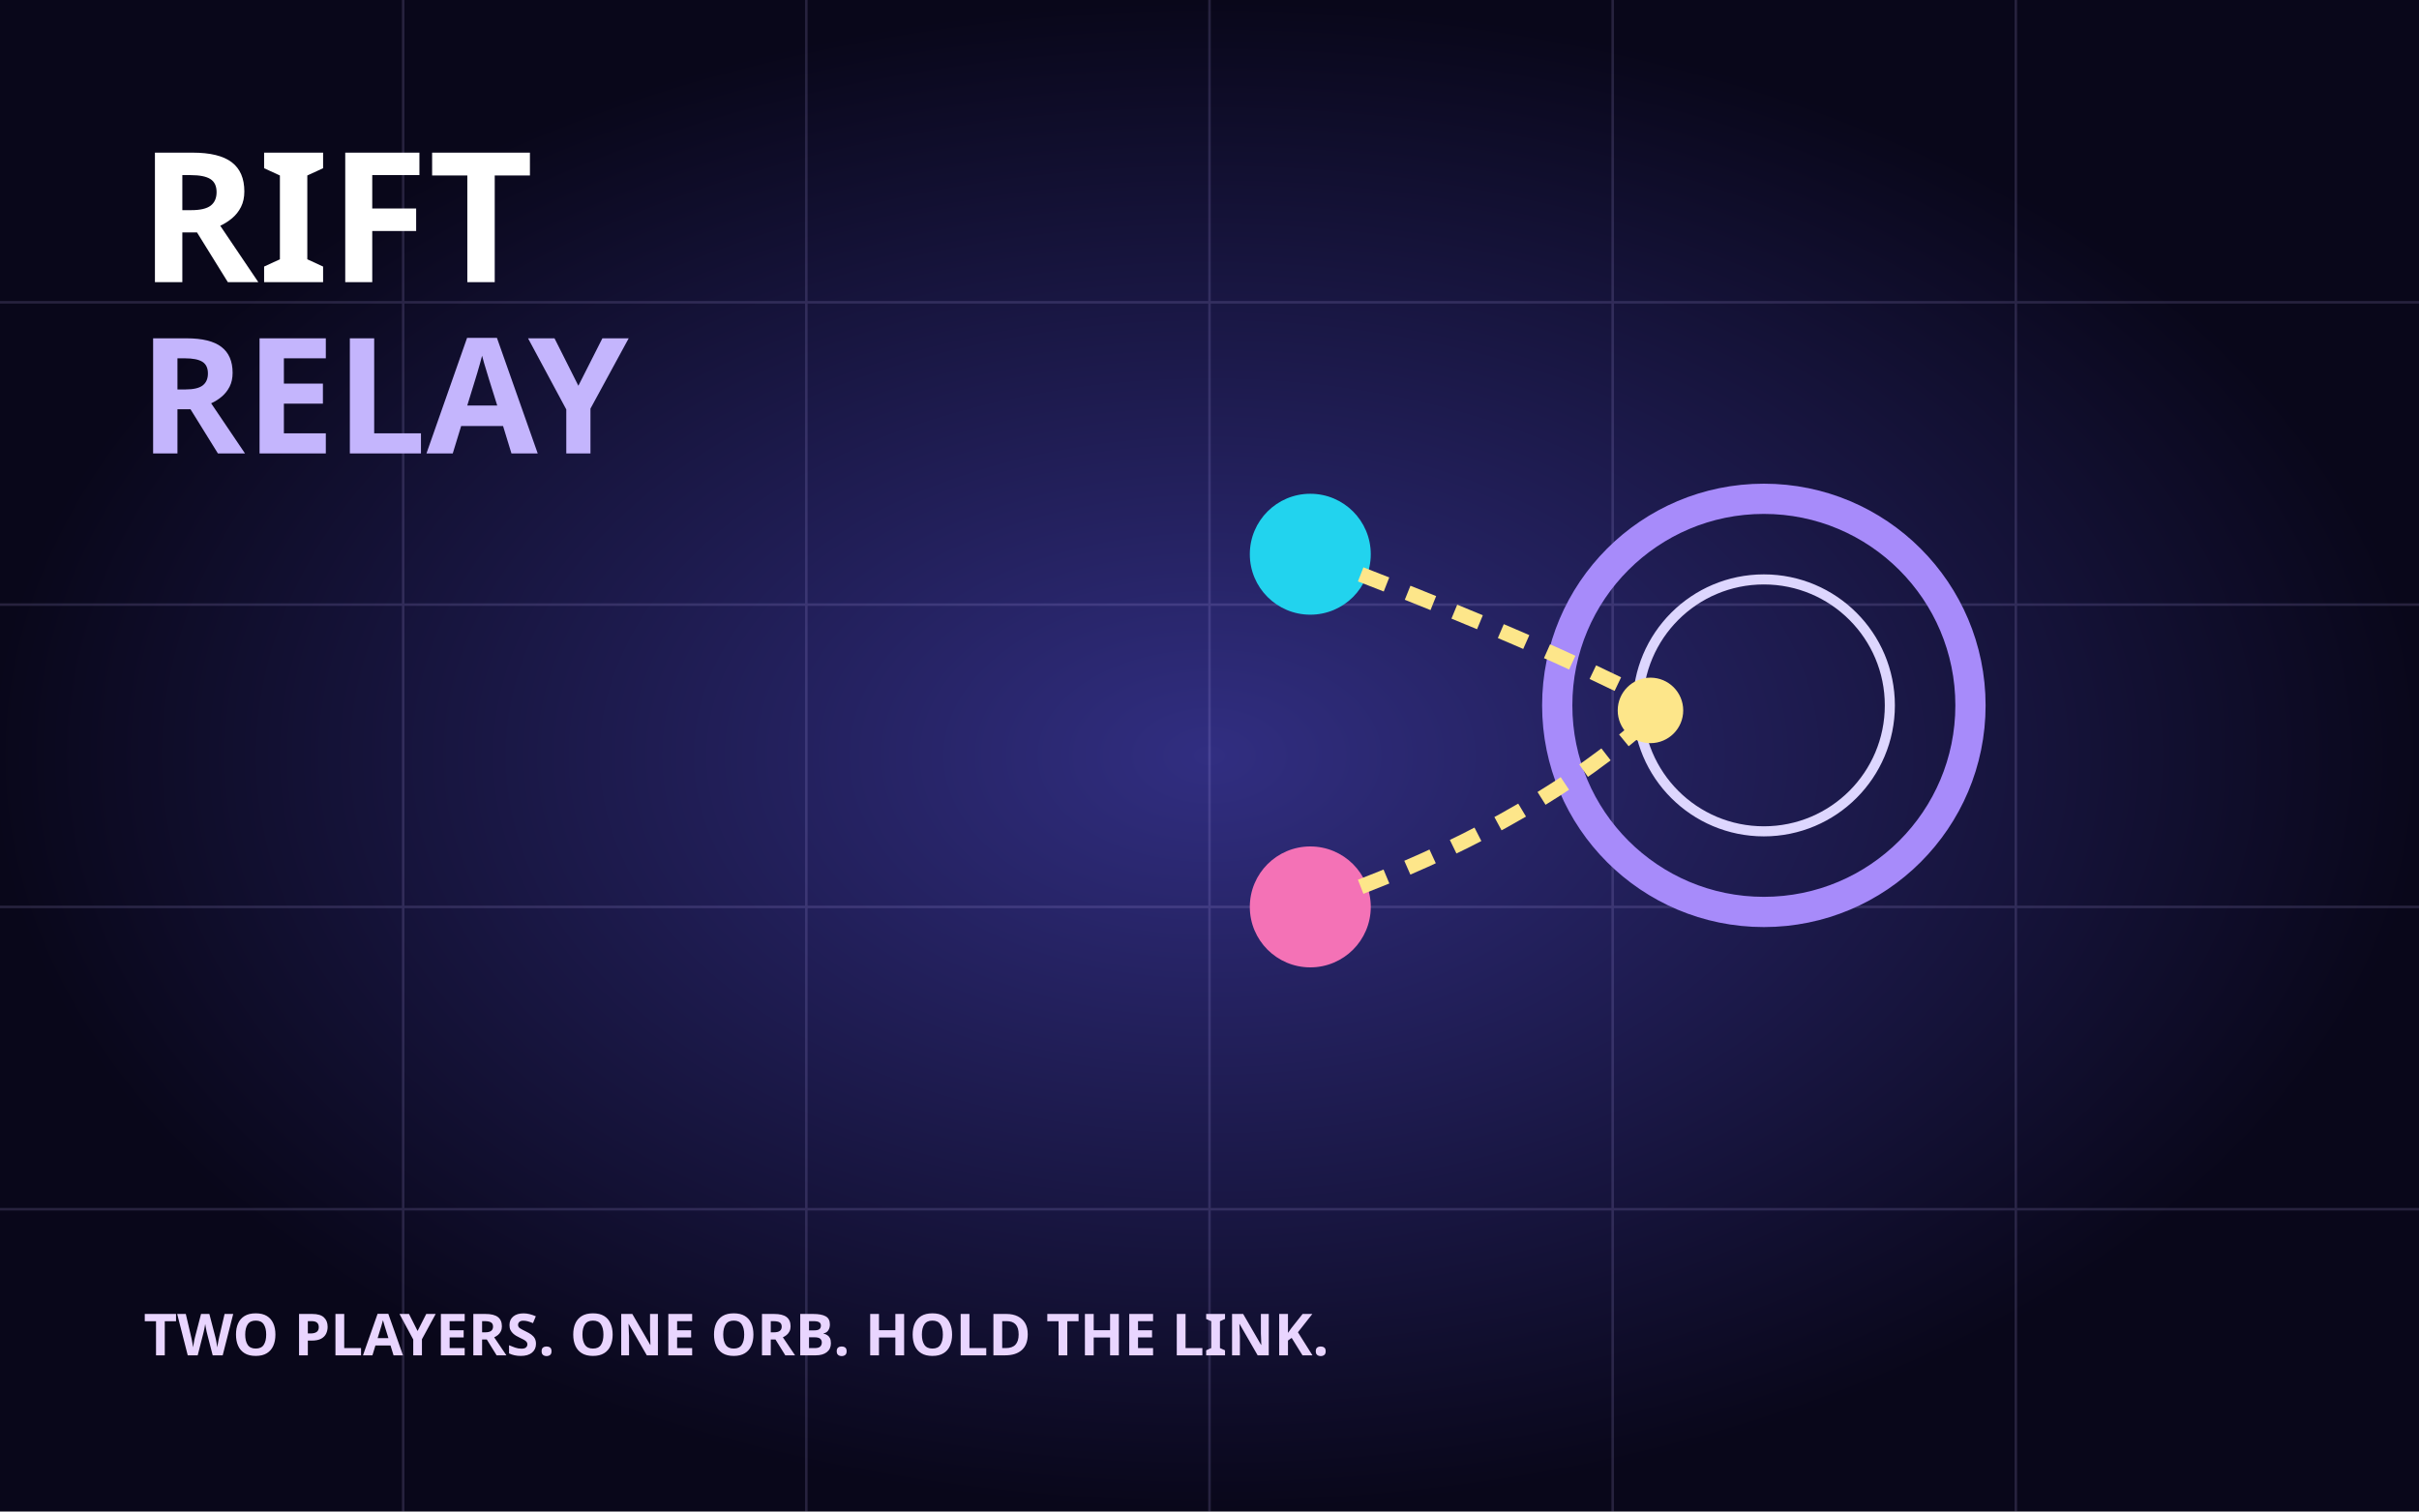
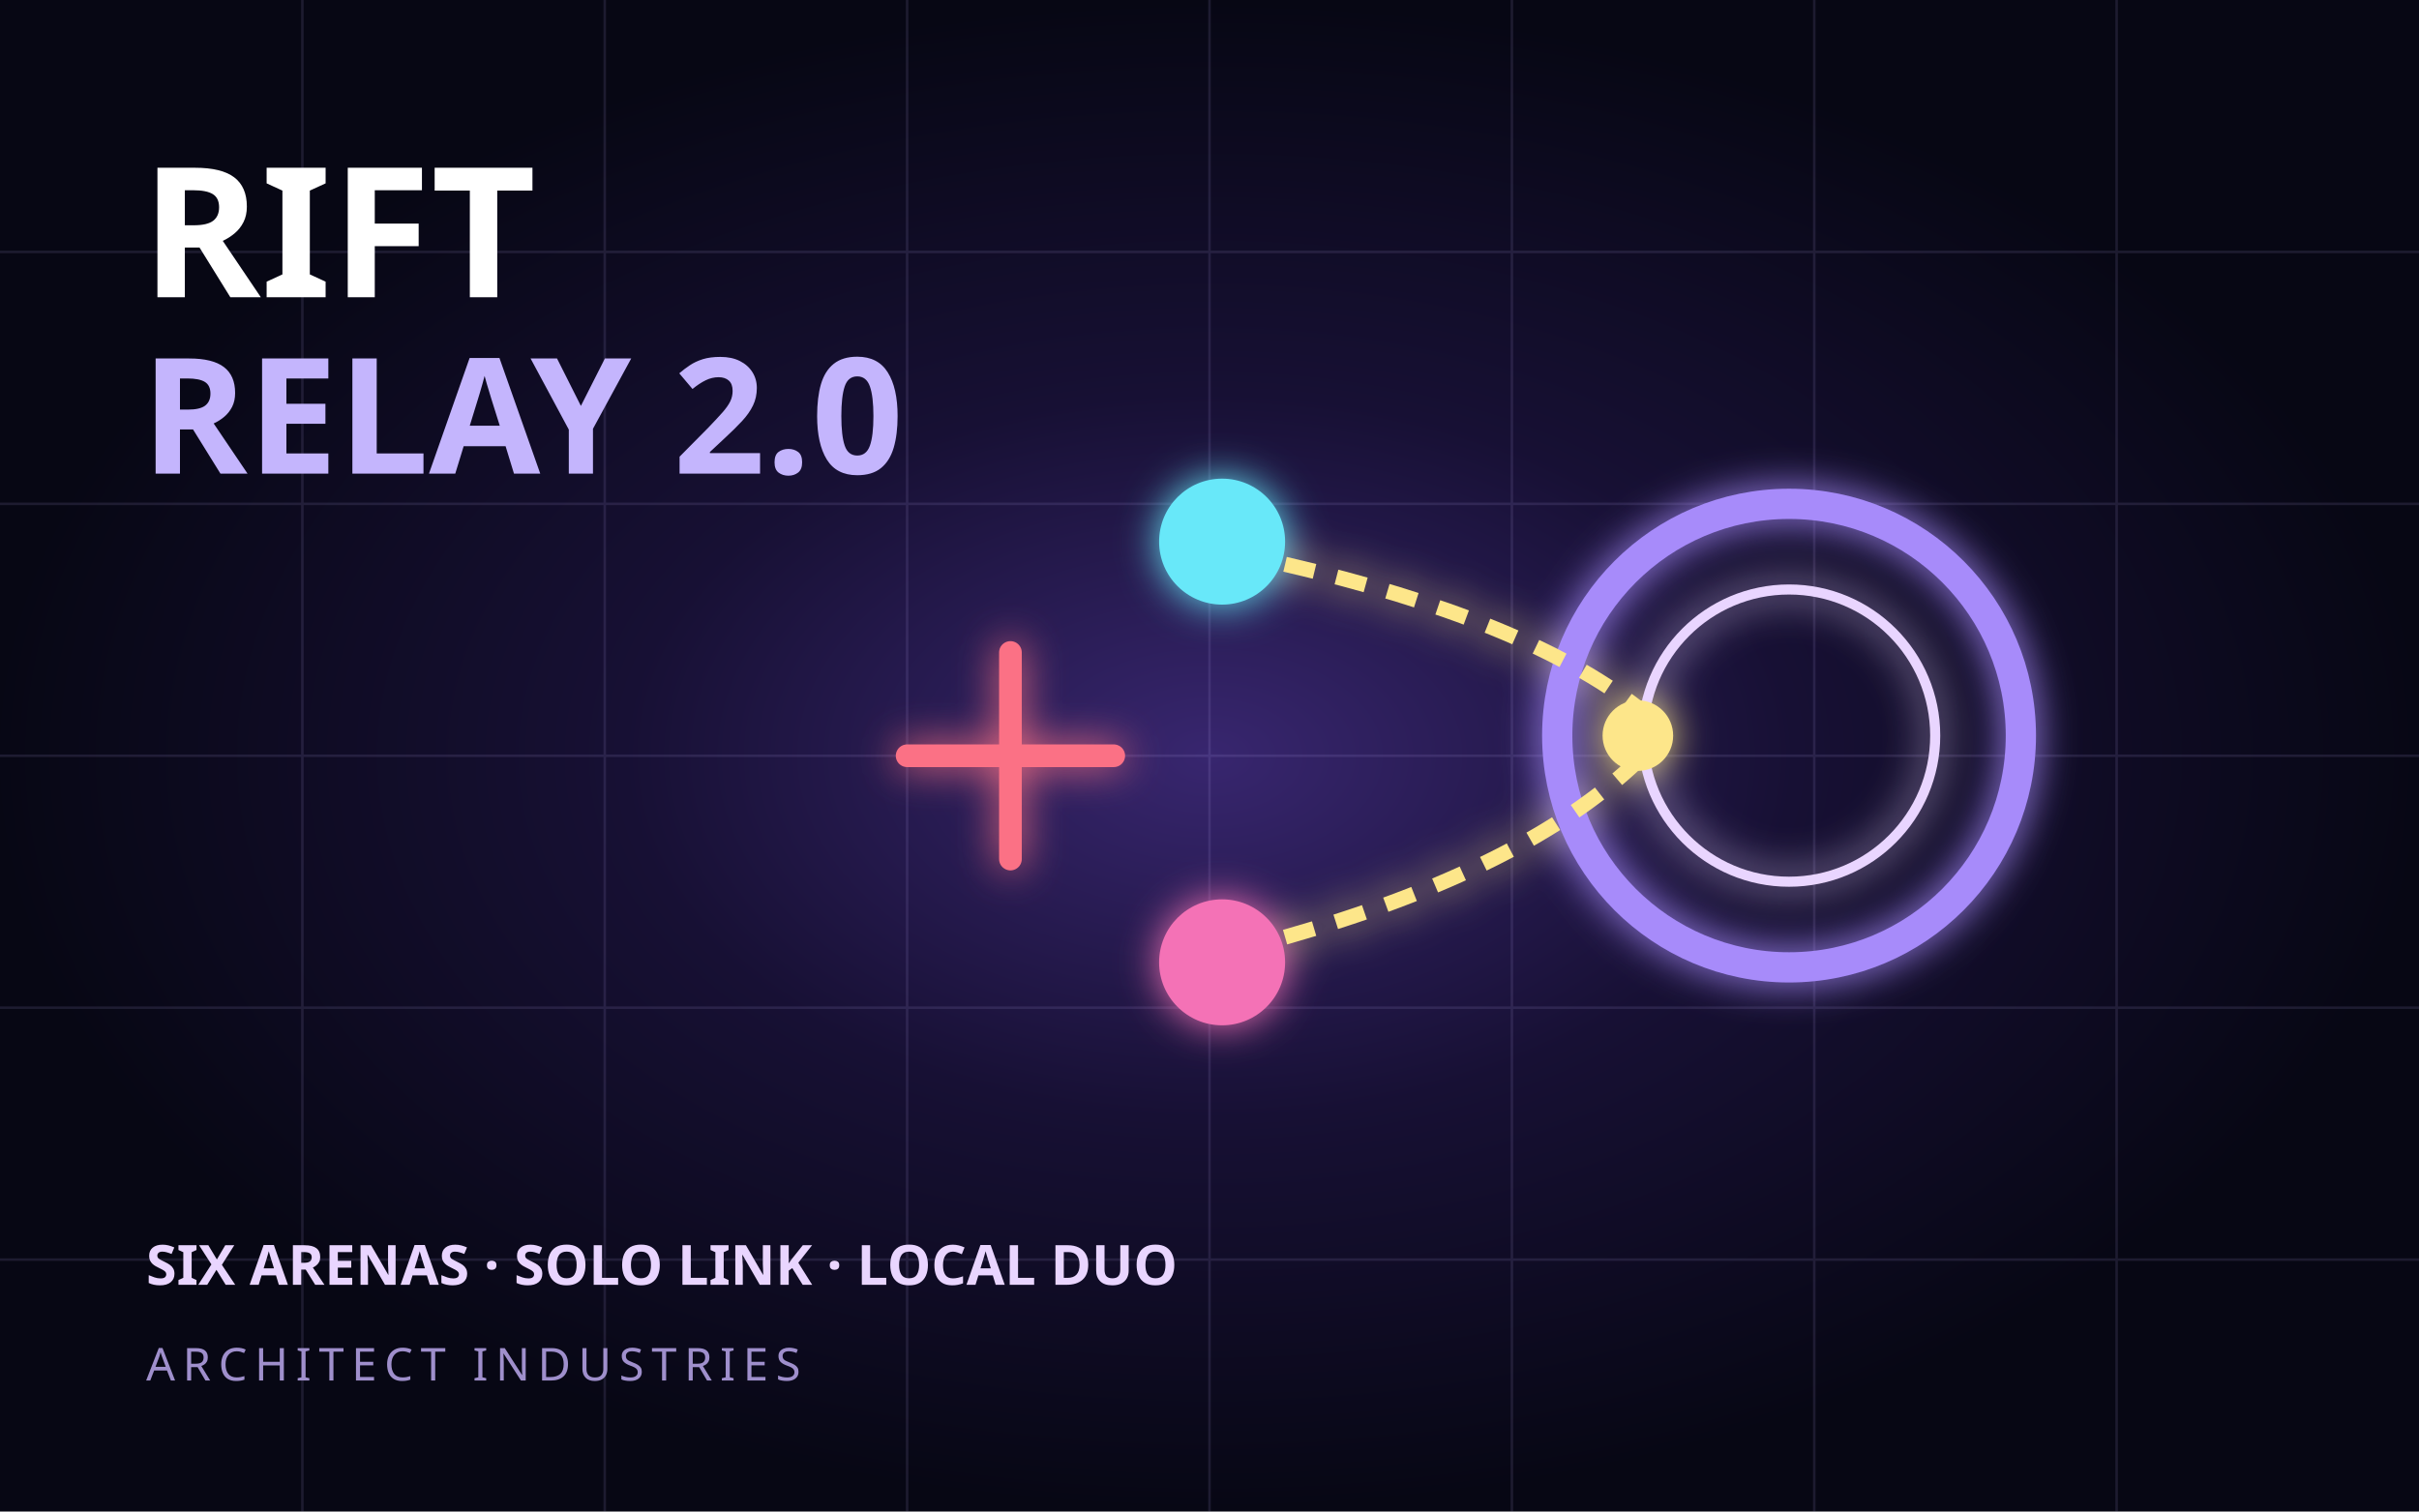
- <svg xmlns="http://www.w3.org/2000/svg" viewBox="0 0 960 600">
+ <svg xmlns="http://www.w3.org/2000/svg" viewBox="0 0 960 600" role="img" aria-labelledby="t d">
  <defs>
    <radialGradient id="g">
-       <stop stop-color="#312e81" />
-       <stop offset="1" stop-color="#09071a" />
+       <stop stop-color="#38266f" />
+       <stop offset=".48" stop-color="#171034" />
+       <stop offset="1" stop-color="#070714" />
    </radialGradient>
+     <filter id="glow">
+       <feGaussianBlur stdDeviation="8" result="b" />
+       <feMerge>
+         <feMergeNode in="b" />
+         <feMergeNode in="SourceGraphic" />
+       </feMerge>
+     </filter>
  </defs>
  <rect width="960" height="600" fill="url(#g)" />
-   <g stroke="#c4b5fd" opacity=".16">
-     <path d="M0 120h960M0 240h960M0 360h960M0 480h960" />
-     <path d="M160 0v600M320 0v600M480 0v600M640 0v600M800 0v600" />
+   <g stroke="#c4b5fd" opacity=".12">
+     <path d="M0 100h960M0 200h960M0 300h960M0 400h960M0 500h960" />
+     <path d="M120 0v600M240 0v600M360 0v600M480 0v600M600 0v600M720 0v600M840 0v600" />
  </g>
-   <circle cx="700" cy="280" r="82" fill="none" stroke="#a78bfa" stroke-width="12" />
-   <circle cx="700" cy="280" r="50" fill="none" stroke="#ddd6fe" stroke-width="4" />
-   <circle cx="520" cy="220" r="24" fill="#22d3ee" />
-   <circle cx="520" cy="360" r="24" fill="#f472b6" />
-   <path d="M540 228Q610 255 655 278M540 352Q610 325 655 285" fill="none" stroke="#fde68a" stroke-width="6" stroke-dasharray="11 9" />
-   <circle cx="655" cy="282" r="13" fill="#fde68a" />
-   <text x="55" y="112" fill="#fff" font-size="72" font-family="system-ui" font-weight="900">RIFT</text>
-   <text x="55" y="180" fill="#c4b5fd" font-size="64" font-family="system-ui" font-weight="900">RELAY</text>
-   <text x="57" y="538" fill="#e9d5ff" font-size="23" font-family="system-ui" font-weight="700">TWO PLAYERS. ONE ORB. HOLD THE LINK.</text>
+   <g filter="url(#glow)">
+     <circle cx="710" cy="292" r="92" fill="none" stroke="#a78bfa" stroke-width="12" />
+     <circle cx="710" cy="292" r="58" fill="none" stroke="#e9d5ff" stroke-width="4" />
+     <circle cx="485" cy="215" r="25" fill="#67e8f9" />
+     <circle cx="485" cy="382" r="25" fill="#f472b6" />
+     <path d="M510 224Q605 246 650 281M510 372Q605 345 650 302" fill="none" stroke="#fde68a" stroke-width="6" stroke-dasharray="12 9" />
+     <circle cx="650" cy="292" r="14" fill="#fde68a" />
+     <path d="M360 300h82M401 259v82" stroke="#fb7185" stroke-width="9" stroke-linecap="round" />
+   </g>
+   <text x="56" y="118" fill="#fff" font-size="72" font-family="system-ui,Segoe UI,sans-serif" font-weight="900">RIFT</text>
+   <text x="56" y="188" fill="#c4b5fd" font-size="64" font-family="system-ui,Segoe UI,sans-serif" font-weight="900">RELAY 2.0</text>
+   <text x="58" y="510" fill="#e9d5ff" font-size="22" font-family="system-ui,Segoe UI,sans-serif" font-weight="700">SIX ARENAS · SOLO LINK · LOCAL DUO</text>
+   <text x="58" y="548" fill="#9f8fcc" font-size="18" font-family="system-ui,Segoe UI,sans-serif" letter-spacing="3">ARCHITECT INDUSTRIES</text>
</svg>
